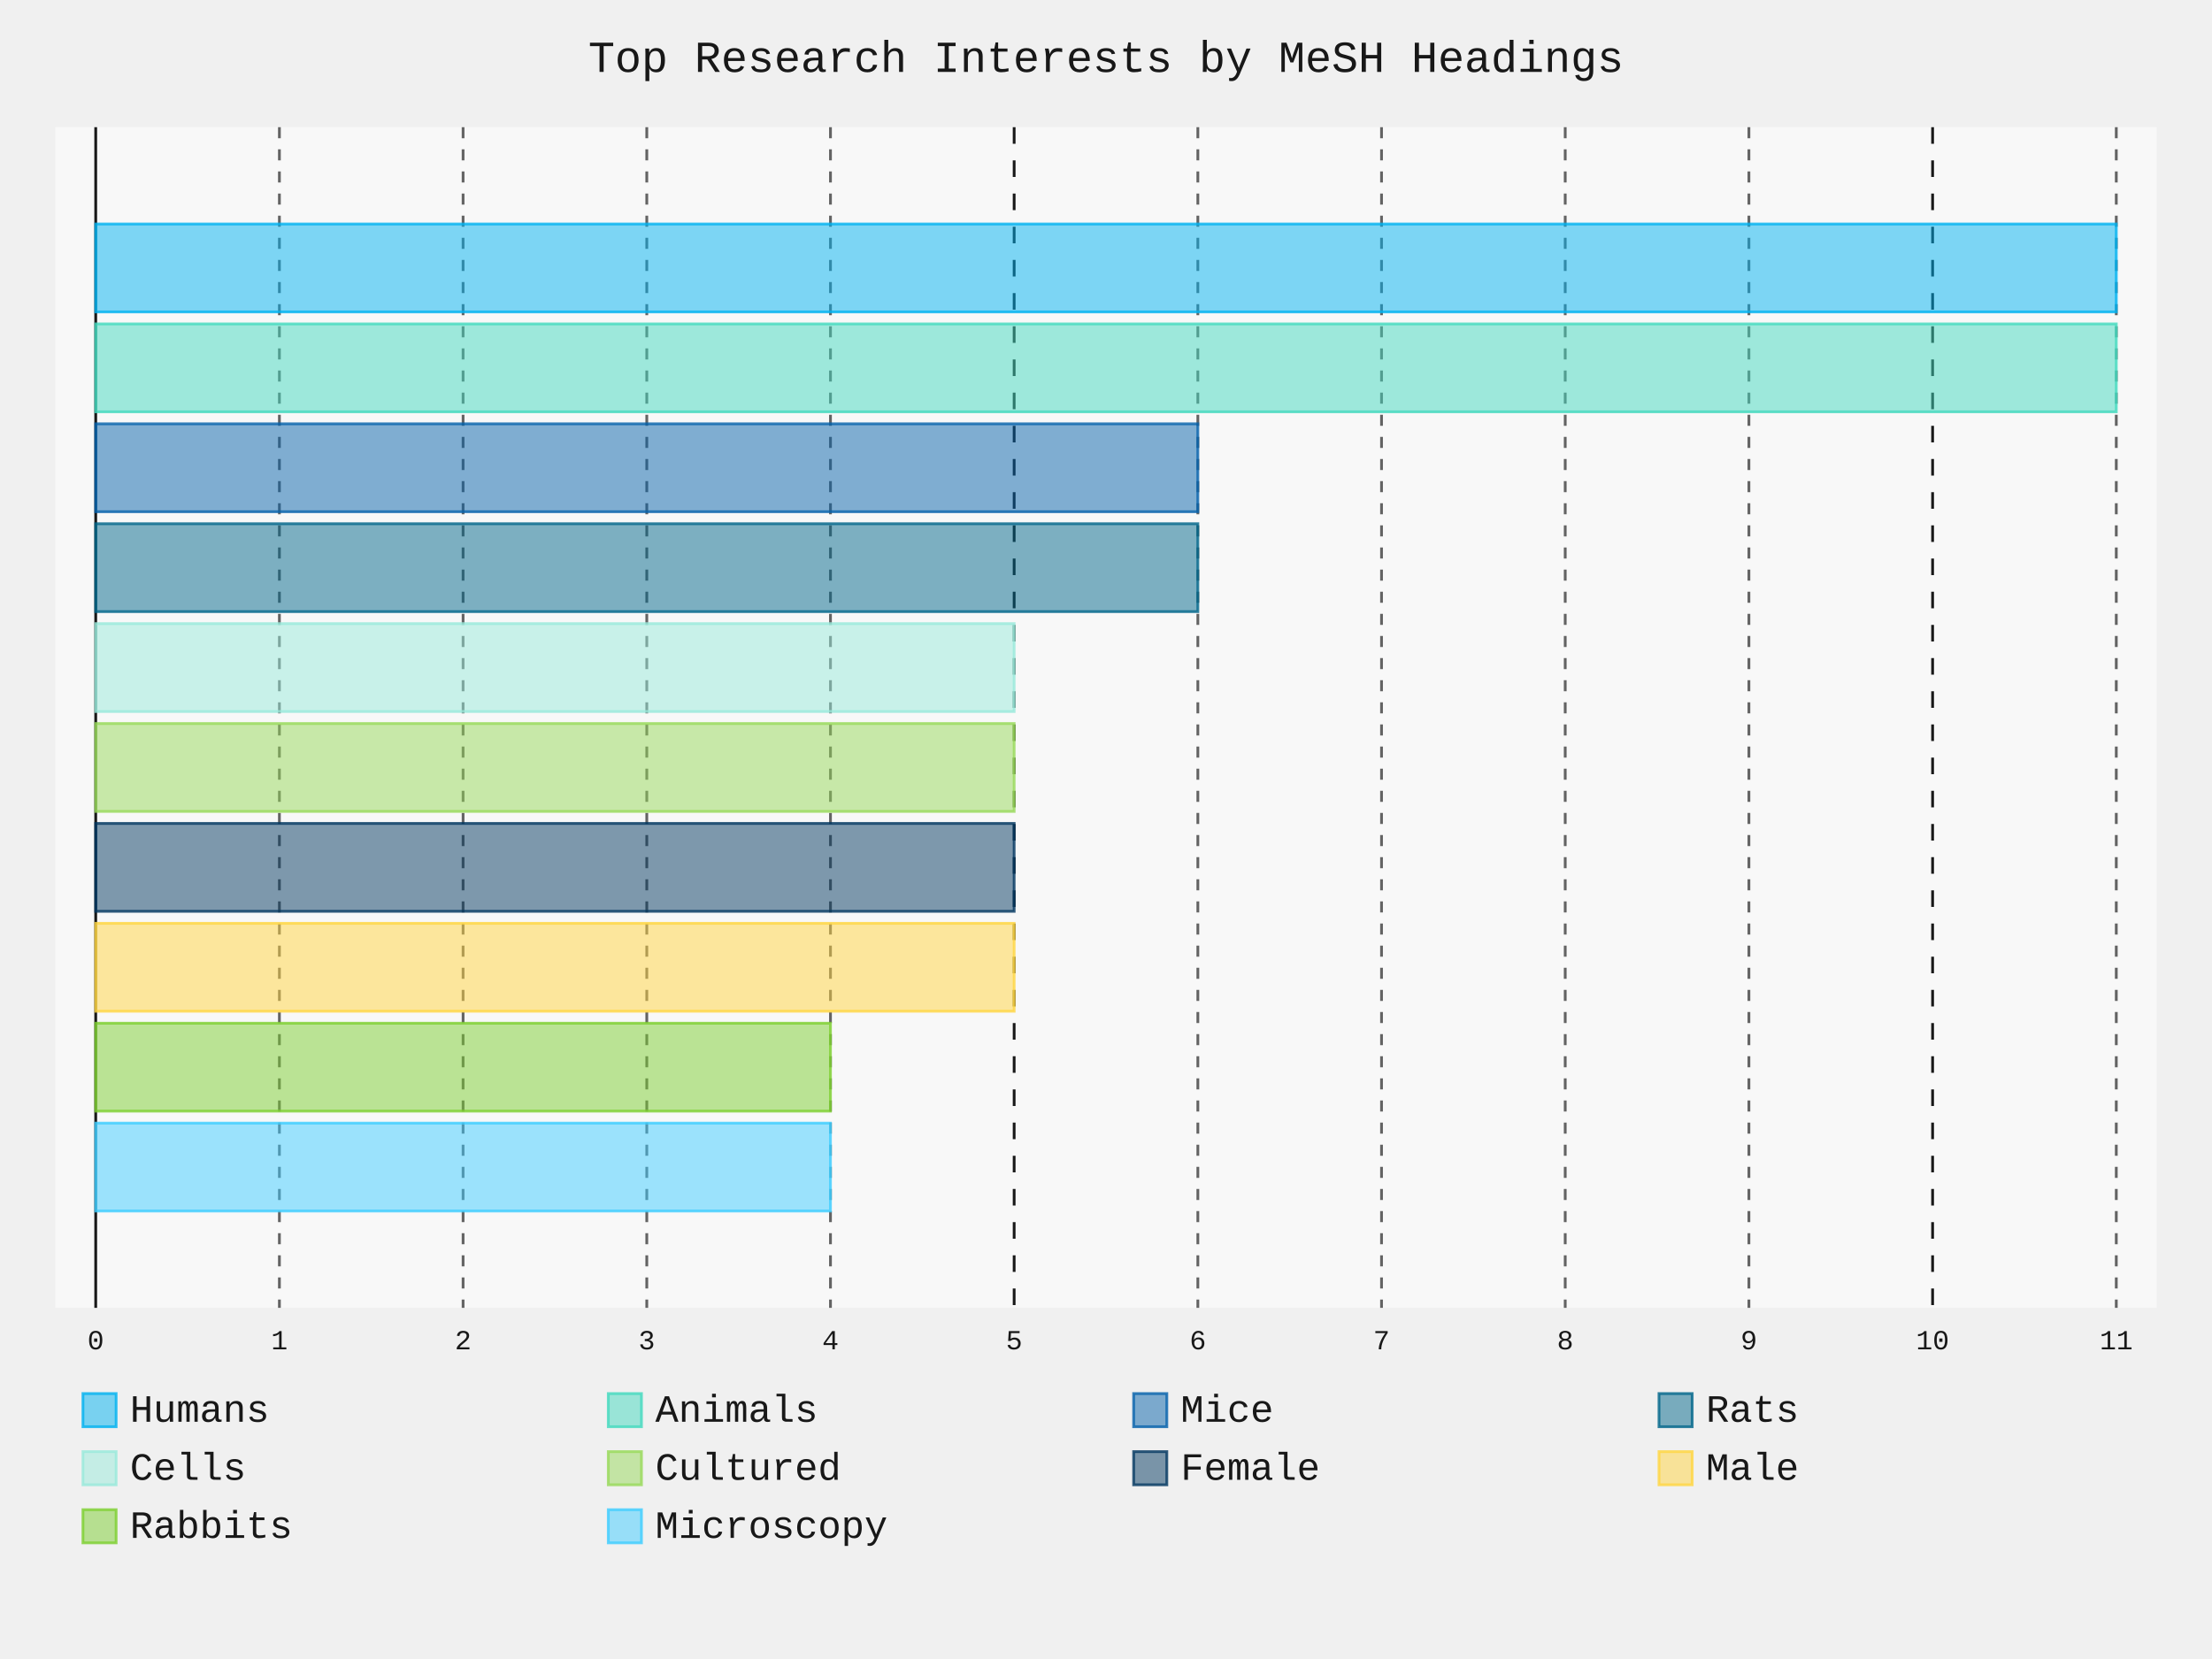
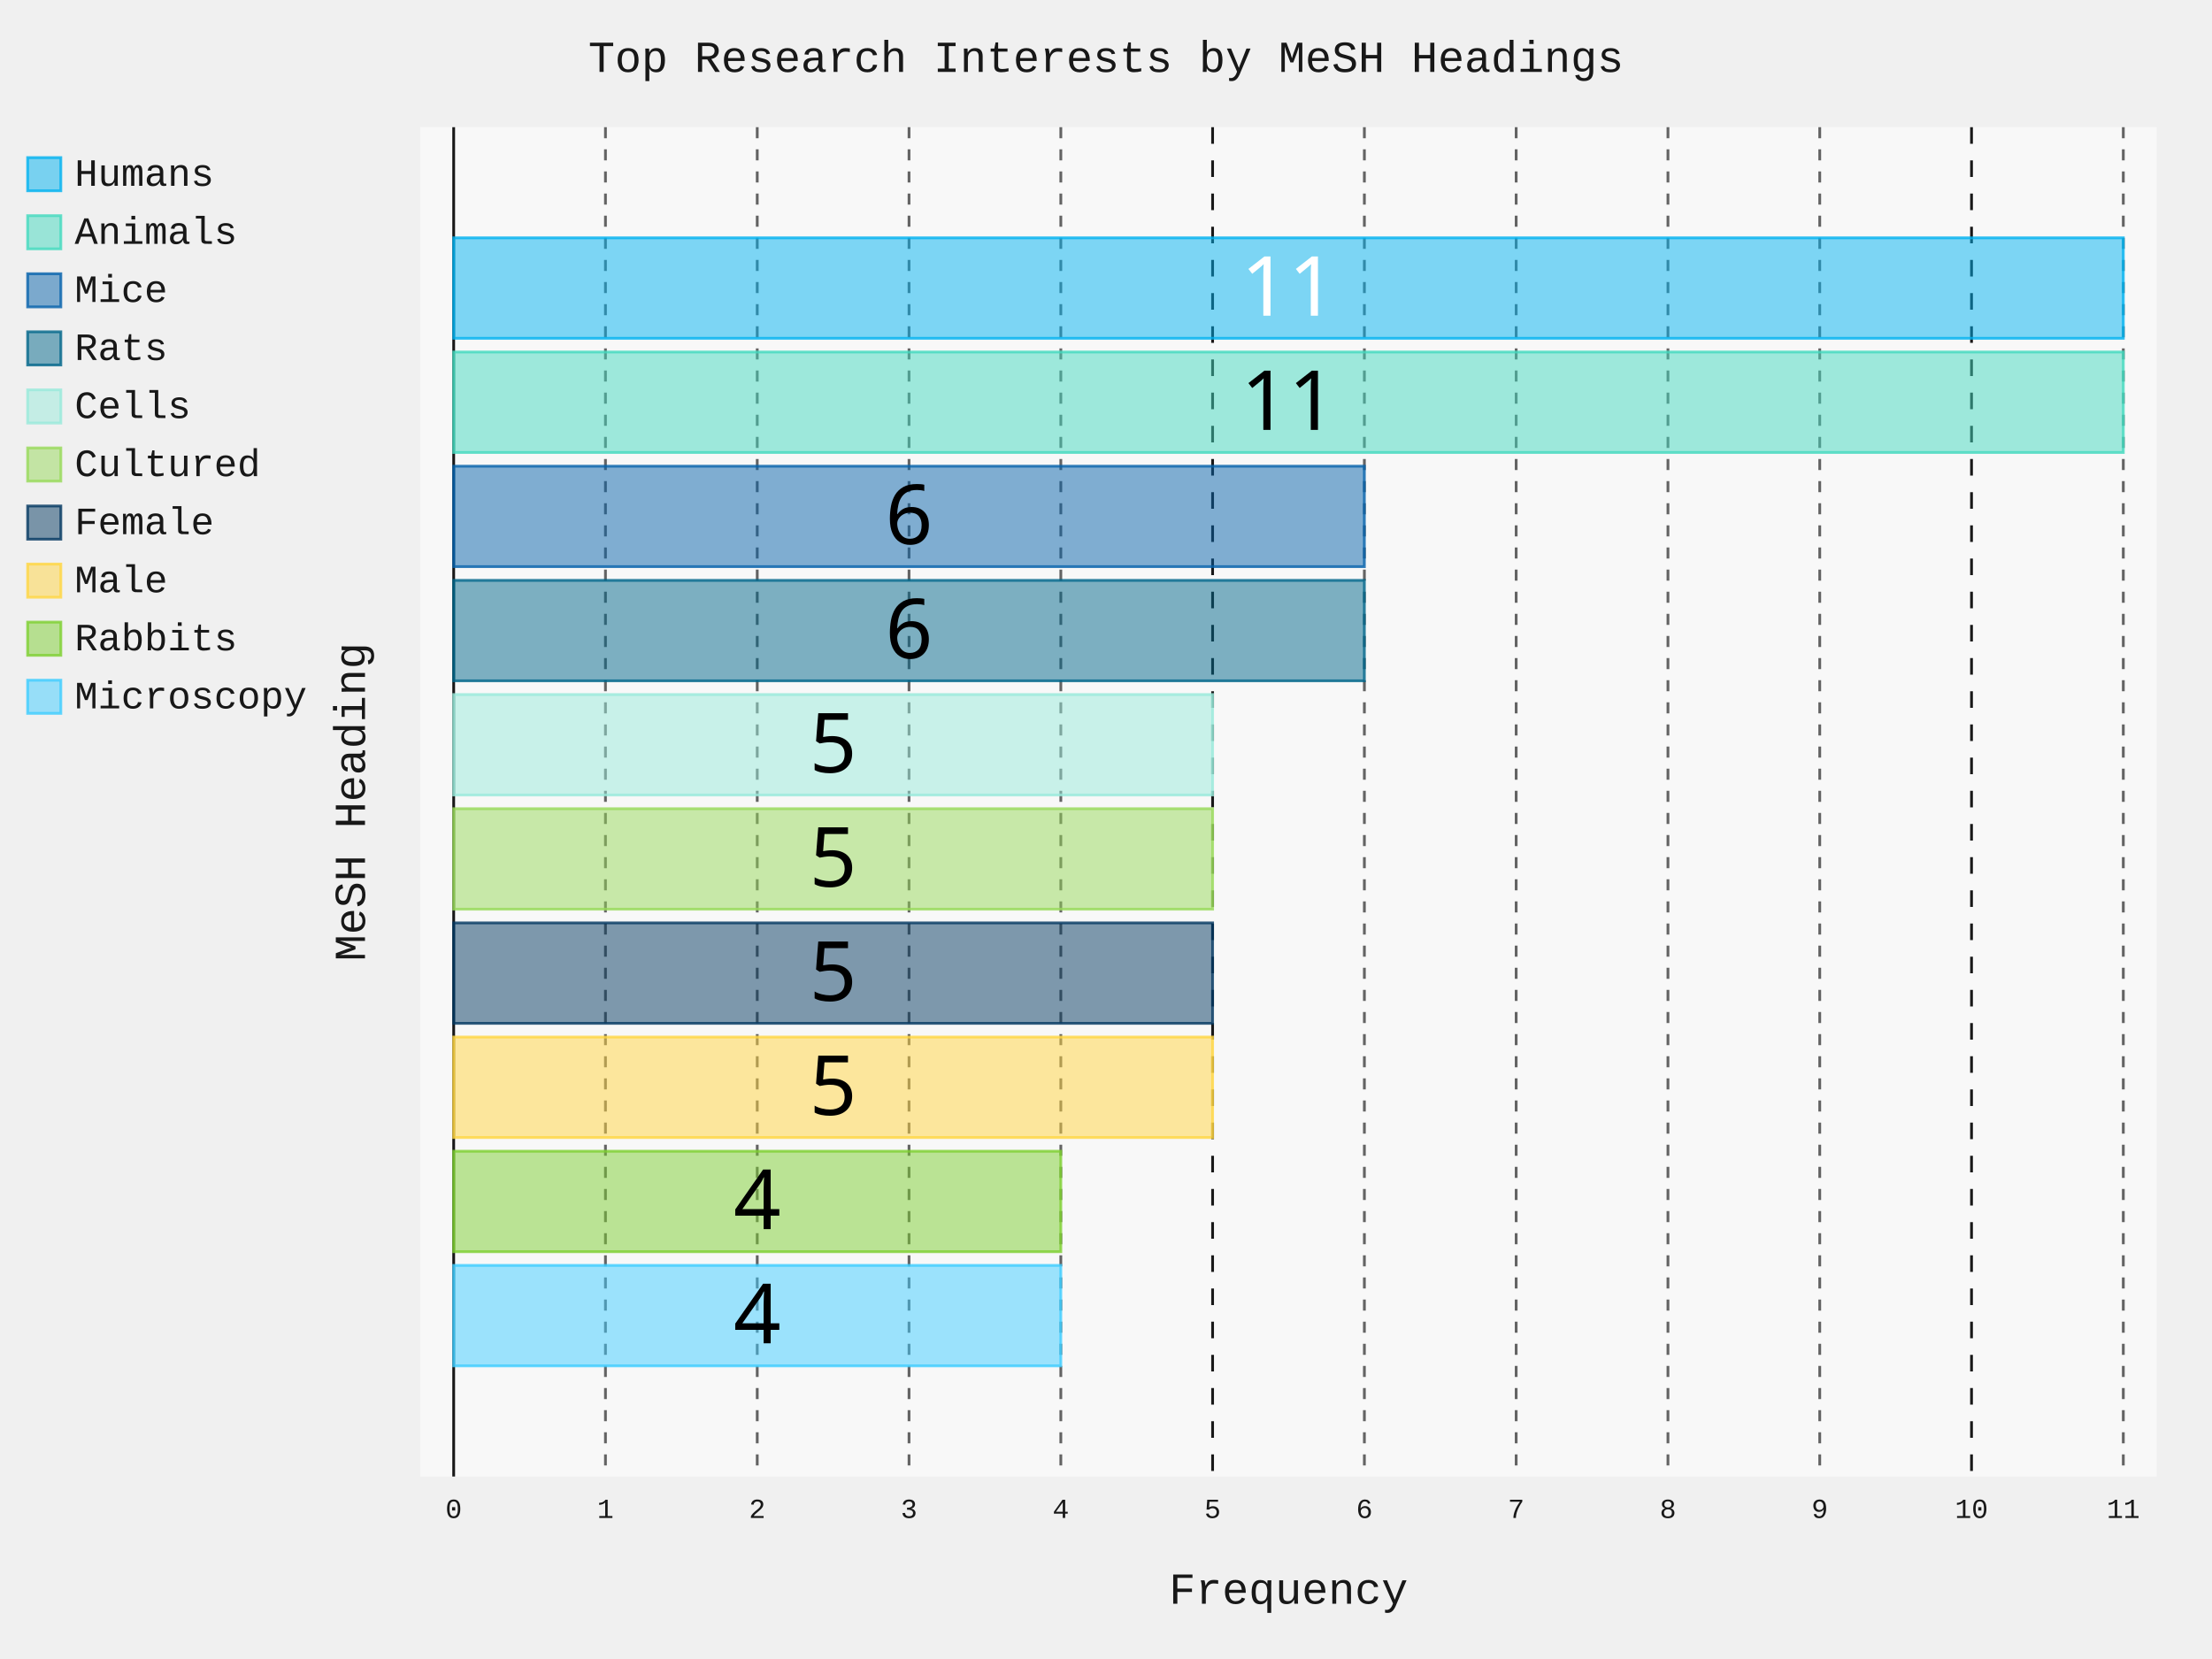
- <svg xmlns="http://www.w3.org/2000/svg" class="pygal-chart" id="chart-fcdcb160-8442-470b-9157-149b805b9c29" viewBox="0 0 800 600">
+ <svg xmlns="http://www.w3.org/2000/svg" class="pygal-chart" id="chart-25ebc850-6674-4ab9-bf86-798896fd52cd" viewBox="0 0 800 600">
  <defs>
-     <style type="text/css">#chart-fcdcb160-8442-470b-9157-149b805b9c29{-webkit-user-select:none;-webkit-font-smoothing:antialiased;font-family:Consolas,"Liberation Mono",Menlo,Courier,monospace}#chart-fcdcb160-8442-470b-9157-149b805b9c29 .title{font-family:Consolas,"Liberation Mono",Menlo,Courier,monospace;font-size:16px}#chart-fcdcb160-8442-470b-9157-149b805b9c29 .legends .legend text{font-family:Consolas,"Liberation Mono",Menlo,Courier,monospace;font-size:14px}#chart-fcdcb160-8442-470b-9157-149b805b9c29 .axis text{font-family:Consolas,"Liberation Mono",Menlo,Courier,monospace;font-size:10px}#chart-fcdcb160-8442-470b-9157-149b805b9c29 .axis text.major{font-family:Consolas,"Liberation Mono",Menlo,Courier,monospace;font-size:10px}#chart-fcdcb160-8442-470b-9157-149b805b9c29 .text-overlay text.value{font-family:Consolas,"Liberation Mono",Menlo,Courier,monospace;font-size:16px}#chart-fcdcb160-8442-470b-9157-149b805b9c29 .text-overlay text.label{font-family:Consolas,"Liberation Mono",Menlo,Courier,monospace;font-size:10px}#chart-fcdcb160-8442-470b-9157-149b805b9c29 .tooltip{font-family:Consolas,"Liberation Mono",Menlo,Courier,monospace;font-size:14px}#chart-fcdcb160-8442-470b-9157-149b805b9c29 text.no_data{font-family:Consolas,"Liberation Mono",Menlo,Courier,monospace;font-size:64px}
- #chart-fcdcb160-8442-470b-9157-149b805b9c29{background-color:#f0f0f0}#chart-fcdcb160-8442-470b-9157-149b805b9c29 path,#chart-fcdcb160-8442-470b-9157-149b805b9c29 line,#chart-fcdcb160-8442-470b-9157-149b805b9c29 rect,#chart-fcdcb160-8442-470b-9157-149b805b9c29 circle{-webkit-transition:250ms ease-in;-moz-transition:250ms ease-in;transition:250ms ease-in}#chart-fcdcb160-8442-470b-9157-149b805b9c29 .graph &gt; .background{fill:#f0f0f0}#chart-fcdcb160-8442-470b-9157-149b805b9c29 .plot &gt; .background{fill:#f8f8f8}#chart-fcdcb160-8442-470b-9157-149b805b9c29 .graph{fill:rgba(0,0,0,0.9)}#chart-fcdcb160-8442-470b-9157-149b805b9c29 text.no_data{fill:rgba(0,0,0,0.9)}#chart-fcdcb160-8442-470b-9157-149b805b9c29 .title{fill:rgba(0,0,0,0.9)}#chart-fcdcb160-8442-470b-9157-149b805b9c29 .legends .legend text{fill:rgba(0,0,0,0.9)}#chart-fcdcb160-8442-470b-9157-149b805b9c29 .legends .legend:hover text{fill:rgba(0,0,0,0.9)}#chart-fcdcb160-8442-470b-9157-149b805b9c29 .axis .line{stroke:rgba(0,0,0,0.9)}#chart-fcdcb160-8442-470b-9157-149b805b9c29 .axis .guide.line{stroke:rgba(0,0,0,0.6)}#chart-fcdcb160-8442-470b-9157-149b805b9c29 .axis .major.line{stroke:rgba(0,0,0,0.9)}#chart-fcdcb160-8442-470b-9157-149b805b9c29 .axis text.major{fill:rgba(0,0,0,0.9)}#chart-fcdcb160-8442-470b-9157-149b805b9c29 .axis.y .guides:hover .guide.line,#chart-fcdcb160-8442-470b-9157-149b805b9c29 .line-graph .axis.x .guides:hover .guide.line,#chart-fcdcb160-8442-470b-9157-149b805b9c29 .stackedline-graph .axis.x .guides:hover .guide.line,#chart-fcdcb160-8442-470b-9157-149b805b9c29 .xy-graph .axis.x .guides:hover .guide.line{stroke:rgba(0,0,0,0.9)}#chart-fcdcb160-8442-470b-9157-149b805b9c29 .axis .guides:hover text{fill:rgba(0,0,0,0.9)}#chart-fcdcb160-8442-470b-9157-149b805b9c29 .reactive{fill-opacity:.5;stroke-opacity:.8}#chart-fcdcb160-8442-470b-9157-149b805b9c29 .ci{stroke:rgba(0,0,0,0.9)}#chart-fcdcb160-8442-470b-9157-149b805b9c29 .reactive.active,#chart-fcdcb160-8442-470b-9157-149b805b9c29 .active .reactive{fill-opacity:.9;stroke-opacity:.9;stroke-width:4}#chart-fcdcb160-8442-470b-9157-149b805b9c29 .ci .reactive.active{stroke-width:1.5}#chart-fcdcb160-8442-470b-9157-149b805b9c29 .series text{fill:rgba(0,0,0,0.9)}#chart-fcdcb160-8442-470b-9157-149b805b9c29 .tooltip rect{fill:#f8f8f8;stroke:rgba(0,0,0,0.9);-webkit-transition:opacity 250ms ease-in;-moz-transition:opacity 250ms ease-in;transition:opacity 250ms ease-in}#chart-fcdcb160-8442-470b-9157-149b805b9c29 .tooltip .label{fill:rgba(0,0,0,0.9)}#chart-fcdcb160-8442-470b-9157-149b805b9c29 .tooltip .label{fill:rgba(0,0,0,0.9)}#chart-fcdcb160-8442-470b-9157-149b805b9c29 .tooltip .legend{font-size:.8em;fill:rgba(0,0,0,0.6)}#chart-fcdcb160-8442-470b-9157-149b805b9c29 .tooltip .x_label{font-size:.6em;fill:rgba(0,0,0,0.9)}#chart-fcdcb160-8442-470b-9157-149b805b9c29 .tooltip .xlink{font-size:.5em;text-decoration:underline}#chart-fcdcb160-8442-470b-9157-149b805b9c29 .tooltip .value{font-size:1.5em}#chart-fcdcb160-8442-470b-9157-149b805b9c29 .bound{font-size:.5em}#chart-fcdcb160-8442-470b-9157-149b805b9c29 .max-value{font-size:.75em;fill:rgba(0,0,0,0.6)}#chart-fcdcb160-8442-470b-9157-149b805b9c29 .map-element{fill:#f8f8f8;stroke:rgba(0,0,0,0.6) !important}#chart-fcdcb160-8442-470b-9157-149b805b9c29 .map-element .reactive{fill-opacity:inherit;stroke-opacity:inherit}#chart-fcdcb160-8442-470b-9157-149b805b9c29 .color-0,#chart-fcdcb160-8442-470b-9157-149b805b9c29 .color-0 a:visited{stroke:#00b2f0;fill:#00b2f0}#chart-fcdcb160-8442-470b-9157-149b805b9c29 .color-1,#chart-fcdcb160-8442-470b-9157-149b805b9c29 .color-1 a:visited{stroke:#43d9be;fill:#43d9be}#chart-fcdcb160-8442-470b-9157-149b805b9c29 .color-2,#chart-fcdcb160-8442-470b-9157-149b805b9c29 .color-2 a:visited{stroke:#0662ab;fill:#0662ab}#chart-fcdcb160-8442-470b-9157-149b805b9c29 .color-3,#chart-fcdcb160-8442-470b-9157-149b805b9c29 .color-3 a:visited{stroke:#00668a;fill:#00668a}#chart-fcdcb160-8442-470b-9157-149b805b9c29 .color-4,#chart-fcdcb160-8442-470b-9157-149b805b9c29 .color-4 a:visited{stroke:#98eadb;fill:#98eadb}#chart-fcdcb160-8442-470b-9157-149b805b9c29 .color-5,#chart-fcdcb160-8442-470b-9157-149b805b9c29 .color-5 a:visited{stroke:#97d959;fill:#97d959}#chart-fcdcb160-8442-470b-9157-149b805b9c29 .color-6,#chart-fcdcb160-8442-470b-9157-149b805b9c29 .color-6 a:visited{stroke:#033861;fill:#033861}#chart-fcdcb160-8442-470b-9157-149b805b9c29 .color-7,#chart-fcdcb160-8442-470b-9157-149b805b9c29 .color-7 a:visited{stroke:#ffd541;fill:#ffd541}#chart-fcdcb160-8442-470b-9157-149b805b9c29 .color-8,#chart-fcdcb160-8442-470b-9157-149b805b9c29 .color-8 a:visited{stroke:#7dcf30;fill:#7dcf30}#chart-fcdcb160-8442-470b-9157-149b805b9c29 .color-9,#chart-fcdcb160-8442-470b-9157-149b805b9c29 .color-9 a:visited{stroke:#3ecdff;fill:#3ecdff}#chart-fcdcb160-8442-470b-9157-149b805b9c29 .text-overlay .color-0 text{fill:black}#chart-fcdcb160-8442-470b-9157-149b805b9c29 .text-overlay .color-1 text{fill:black}#chart-fcdcb160-8442-470b-9157-149b805b9c29 .text-overlay .color-2 text{fill:black}#chart-fcdcb160-8442-470b-9157-149b805b9c29 .text-overlay .color-3 text{fill:black}#chart-fcdcb160-8442-470b-9157-149b805b9c29 .text-overlay .color-4 text{fill:black}#chart-fcdcb160-8442-470b-9157-149b805b9c29 .text-overlay .color-5 text{fill:black}#chart-fcdcb160-8442-470b-9157-149b805b9c29 .text-overlay .color-6 text{fill:black}#chart-fcdcb160-8442-470b-9157-149b805b9c29 .text-overlay .color-7 text{fill:black}#chart-fcdcb160-8442-470b-9157-149b805b9c29 .text-overlay .color-8 text{fill:black}#chart-fcdcb160-8442-470b-9157-149b805b9c29 .text-overlay .color-9 text{fill:black}
- #chart-fcdcb160-8442-470b-9157-149b805b9c29 text.no_data{text-anchor:middle}#chart-fcdcb160-8442-470b-9157-149b805b9c29 .guide.line{fill:none}#chart-fcdcb160-8442-470b-9157-149b805b9c29 .centered{text-anchor:middle}#chart-fcdcb160-8442-470b-9157-149b805b9c29 .title{text-anchor:middle}#chart-fcdcb160-8442-470b-9157-149b805b9c29 .legends .legend text{fill-opacity:1}#chart-fcdcb160-8442-470b-9157-149b805b9c29 .axis.x text{text-anchor:middle}#chart-fcdcb160-8442-470b-9157-149b805b9c29 .axis.x:not(.web) text[transform]{text-anchor:start}#chart-fcdcb160-8442-470b-9157-149b805b9c29 .axis.x:not(.web) text[transform].backwards{text-anchor:end}#chart-fcdcb160-8442-470b-9157-149b805b9c29 .axis.y text{text-anchor:end}#chart-fcdcb160-8442-470b-9157-149b805b9c29 .axis.y text[transform].backwards{text-anchor:start}#chart-fcdcb160-8442-470b-9157-149b805b9c29 .axis.y2 text{text-anchor:start}#chart-fcdcb160-8442-470b-9157-149b805b9c29 .axis.y2 text[transform].backwards{text-anchor:end}#chart-fcdcb160-8442-470b-9157-149b805b9c29 .axis .guide.line{stroke-dasharray:4,4}#chart-fcdcb160-8442-470b-9157-149b805b9c29 .axis .major.guide.line{stroke-dasharray:6,6}#chart-fcdcb160-8442-470b-9157-149b805b9c29 .horizontal .axis.y .guide.line,#chart-fcdcb160-8442-470b-9157-149b805b9c29 .horizontal .axis.y2 .guide.line,#chart-fcdcb160-8442-470b-9157-149b805b9c29 .vertical .axis.x .guide.line{opacity:0}#chart-fcdcb160-8442-470b-9157-149b805b9c29 .horizontal .axis.always_show .guide.line,#chart-fcdcb160-8442-470b-9157-149b805b9c29 .vertical .axis.always_show .guide.line{opacity:1 !important}#chart-fcdcb160-8442-470b-9157-149b805b9c29 .axis.y .guides:hover .guide.line,#chart-fcdcb160-8442-470b-9157-149b805b9c29 .axis.y2 .guides:hover .guide.line,#chart-fcdcb160-8442-470b-9157-149b805b9c29 .axis.x .guides:hover .guide.line{opacity:1}#chart-fcdcb160-8442-470b-9157-149b805b9c29 .axis .guides:hover text{opacity:1}#chart-fcdcb160-8442-470b-9157-149b805b9c29 .nofill{fill:none}#chart-fcdcb160-8442-470b-9157-149b805b9c29 .subtle-fill{fill-opacity:.2}#chart-fcdcb160-8442-470b-9157-149b805b9c29 .dot{stroke-width:1px;fill-opacity:1}#chart-fcdcb160-8442-470b-9157-149b805b9c29 .dot.active{stroke-width:5px}#chart-fcdcb160-8442-470b-9157-149b805b9c29 .dot.negative{fill:transparent}#chart-fcdcb160-8442-470b-9157-149b805b9c29 text,#chart-fcdcb160-8442-470b-9157-149b805b9c29 tspan{stroke:none !important}#chart-fcdcb160-8442-470b-9157-149b805b9c29 .series text.active{opacity:1}#chart-fcdcb160-8442-470b-9157-149b805b9c29 .tooltip rect{fill-opacity:.95;stroke-width:.5}#chart-fcdcb160-8442-470b-9157-149b805b9c29 .tooltip text{fill-opacity:1}#chart-fcdcb160-8442-470b-9157-149b805b9c29 .showable{visibility:hidden}#chart-fcdcb160-8442-470b-9157-149b805b9c29 .showable.shown{visibility:visible}#chart-fcdcb160-8442-470b-9157-149b805b9c29 .gauge-background{fill:rgba(229,229,229,1);stroke:none}#chart-fcdcb160-8442-470b-9157-149b805b9c29 .bg-lines{stroke:#f0f0f0;stroke-width:2px}</style>
+     <style type="text/css">#chart-25ebc850-6674-4ab9-bf86-798896fd52cd{-webkit-user-select:none;-webkit-font-smoothing:antialiased;font-family:Consolas,"Liberation Mono",Menlo,Courier,monospace}#chart-25ebc850-6674-4ab9-bf86-798896fd52cd .title{font-family:Consolas,"Liberation Mono",Menlo,Courier,monospace;font-size:16px}#chart-25ebc850-6674-4ab9-bf86-798896fd52cd .legends .legend text{font-family:Consolas,"Liberation Mono",Menlo,Courier,monospace;font-size:14px}#chart-25ebc850-6674-4ab9-bf86-798896fd52cd .axis text{font-family:Consolas,"Liberation Mono",Menlo,Courier,monospace;font-size:10px}#chart-25ebc850-6674-4ab9-bf86-798896fd52cd .axis text.major{font-family:Consolas,"Liberation Mono",Menlo,Courier,monospace;font-size:10px}#chart-25ebc850-6674-4ab9-bf86-798896fd52cd .text-overlay text.value{font-family:Raleway;font-size:30px}#chart-25ebc850-6674-4ab9-bf86-798896fd52cd .text-overlay text.label{font-family:Consolas,"Liberation Mono",Menlo,Courier,monospace;font-size:10px}#chart-25ebc850-6674-4ab9-bf86-798896fd52cd .tooltip{font-family:Consolas,"Liberation Mono",Menlo,Courier,monospace;font-size:14px}#chart-25ebc850-6674-4ab9-bf86-798896fd52cd text.no_data{font-family:Consolas,"Liberation Mono",Menlo,Courier,monospace;font-size:64px}
+ #chart-25ebc850-6674-4ab9-bf86-798896fd52cd{background-color:#f0f0f0}#chart-25ebc850-6674-4ab9-bf86-798896fd52cd path,#chart-25ebc850-6674-4ab9-bf86-798896fd52cd line,#chart-25ebc850-6674-4ab9-bf86-798896fd52cd rect,#chart-25ebc850-6674-4ab9-bf86-798896fd52cd circle{-webkit-transition:250ms ease-in;-moz-transition:250ms ease-in;transition:250ms ease-in}#chart-25ebc850-6674-4ab9-bf86-798896fd52cd .graph &gt; .background{fill:#f0f0f0}#chart-25ebc850-6674-4ab9-bf86-798896fd52cd .plot &gt; .background{fill:#f8f8f8}#chart-25ebc850-6674-4ab9-bf86-798896fd52cd .graph{fill:rgba(0,0,0,0.9)}#chart-25ebc850-6674-4ab9-bf86-798896fd52cd text.no_data{fill:rgba(0,0,0,0.9)}#chart-25ebc850-6674-4ab9-bf86-798896fd52cd .title{fill:rgba(0,0,0,0.9)}#chart-25ebc850-6674-4ab9-bf86-798896fd52cd .legends .legend text{fill:rgba(0,0,0,0.9)}#chart-25ebc850-6674-4ab9-bf86-798896fd52cd .legends .legend:hover text{fill:rgba(0,0,0,0.9)}#chart-25ebc850-6674-4ab9-bf86-798896fd52cd .axis .line{stroke:rgba(0,0,0,0.9)}#chart-25ebc850-6674-4ab9-bf86-798896fd52cd .axis .guide.line{stroke:rgba(0,0,0,0.6)}#chart-25ebc850-6674-4ab9-bf86-798896fd52cd .axis .major.line{stroke:rgba(0,0,0,0.9)}#chart-25ebc850-6674-4ab9-bf86-798896fd52cd .axis text.major{fill:rgba(0,0,0,0.9)}#chart-25ebc850-6674-4ab9-bf86-798896fd52cd .axis.y .guides:hover .guide.line,#chart-25ebc850-6674-4ab9-bf86-798896fd52cd .line-graph .axis.x .guides:hover .guide.line,#chart-25ebc850-6674-4ab9-bf86-798896fd52cd .stackedline-graph .axis.x .guides:hover .guide.line,#chart-25ebc850-6674-4ab9-bf86-798896fd52cd .xy-graph .axis.x .guides:hover .guide.line{stroke:rgba(0,0,0,0.9)}#chart-25ebc850-6674-4ab9-bf86-798896fd52cd .axis .guides:hover text{fill:rgba(0,0,0,0.9)}#chart-25ebc850-6674-4ab9-bf86-798896fd52cd .reactive{fill-opacity:.5;stroke-opacity:.8}#chart-25ebc850-6674-4ab9-bf86-798896fd52cd .ci{stroke:rgba(0,0,0,0.9)}#chart-25ebc850-6674-4ab9-bf86-798896fd52cd .reactive.active,#chart-25ebc850-6674-4ab9-bf86-798896fd52cd .active .reactive{fill-opacity:.9;stroke-opacity:.9;stroke-width:4}#chart-25ebc850-6674-4ab9-bf86-798896fd52cd .ci .reactive.active{stroke-width:1.5}#chart-25ebc850-6674-4ab9-bf86-798896fd52cd .series text{fill:rgba(0,0,0,0.9)}#chart-25ebc850-6674-4ab9-bf86-798896fd52cd .tooltip rect{fill:#f8f8f8;stroke:rgba(0,0,0,0.9);-webkit-transition:opacity 250ms ease-in;-moz-transition:opacity 250ms ease-in;transition:opacity 250ms ease-in}#chart-25ebc850-6674-4ab9-bf86-798896fd52cd .tooltip .label{fill:rgba(0,0,0,0.9)}#chart-25ebc850-6674-4ab9-bf86-798896fd52cd .tooltip .label{fill:rgba(0,0,0,0.9)}#chart-25ebc850-6674-4ab9-bf86-798896fd52cd .tooltip .legend{font-size:.8em;fill:rgba(0,0,0,0.6)}#chart-25ebc850-6674-4ab9-bf86-798896fd52cd .tooltip .x_label{font-size:.6em;fill:rgba(0,0,0,0.9)}#chart-25ebc850-6674-4ab9-bf86-798896fd52cd .tooltip .xlink{font-size:.5em;text-decoration:underline}#chart-25ebc850-6674-4ab9-bf86-798896fd52cd .tooltip .value{font-size:1.5em}#chart-25ebc850-6674-4ab9-bf86-798896fd52cd .bound{font-size:.5em}#chart-25ebc850-6674-4ab9-bf86-798896fd52cd .max-value{font-size:.75em;fill:rgba(0,0,0,0.6)}#chart-25ebc850-6674-4ab9-bf86-798896fd52cd .map-element{fill:#f8f8f8;stroke:rgba(0,0,0,0.6) !important}#chart-25ebc850-6674-4ab9-bf86-798896fd52cd .map-element .reactive{fill-opacity:inherit;stroke-opacity:inherit}#chart-25ebc850-6674-4ab9-bf86-798896fd52cd .color-0,#chart-25ebc850-6674-4ab9-bf86-798896fd52cd .color-0 a:visited{stroke:#00b2f0;fill:#00b2f0}#chart-25ebc850-6674-4ab9-bf86-798896fd52cd .color-1,#chart-25ebc850-6674-4ab9-bf86-798896fd52cd .color-1 a:visited{stroke:#43d9be;fill:#43d9be}#chart-25ebc850-6674-4ab9-bf86-798896fd52cd .color-2,#chart-25ebc850-6674-4ab9-bf86-798896fd52cd .color-2 a:visited{stroke:#0662ab;fill:#0662ab}#chart-25ebc850-6674-4ab9-bf86-798896fd52cd .color-3,#chart-25ebc850-6674-4ab9-bf86-798896fd52cd .color-3 a:visited{stroke:#00668a;fill:#00668a}#chart-25ebc850-6674-4ab9-bf86-798896fd52cd .color-4,#chart-25ebc850-6674-4ab9-bf86-798896fd52cd .color-4 a:visited{stroke:#98eadb;fill:#98eadb}#chart-25ebc850-6674-4ab9-bf86-798896fd52cd .color-5,#chart-25ebc850-6674-4ab9-bf86-798896fd52cd .color-5 a:visited{stroke:#97d959;fill:#97d959}#chart-25ebc850-6674-4ab9-bf86-798896fd52cd .color-6,#chart-25ebc850-6674-4ab9-bf86-798896fd52cd .color-6 a:visited{stroke:#033861;fill:#033861}#chart-25ebc850-6674-4ab9-bf86-798896fd52cd .color-7,#chart-25ebc850-6674-4ab9-bf86-798896fd52cd .color-7 a:visited{stroke:#ffd541;fill:#ffd541}#chart-25ebc850-6674-4ab9-bf86-798896fd52cd .color-8,#chart-25ebc850-6674-4ab9-bf86-798896fd52cd .color-8 a:visited{stroke:#7dcf30;fill:#7dcf30}#chart-25ebc850-6674-4ab9-bf86-798896fd52cd .color-9,#chart-25ebc850-6674-4ab9-bf86-798896fd52cd .color-9 a:visited{stroke:#3ecdff;fill:#3ecdff}#chart-25ebc850-6674-4ab9-bf86-798896fd52cd .text-overlay .color-0 text{fill:white}#chart-25ebc850-6674-4ab9-bf86-798896fd52cd .text-overlay .color-1 text{fill:black}#chart-25ebc850-6674-4ab9-bf86-798896fd52cd .text-overlay .color-2 text{fill:black}#chart-25ebc850-6674-4ab9-bf86-798896fd52cd .text-overlay .color-3 text{fill:black}#chart-25ebc850-6674-4ab9-bf86-798896fd52cd .text-overlay .color-4 text{fill:black}#chart-25ebc850-6674-4ab9-bf86-798896fd52cd .text-overlay .color-5 text{fill:black}#chart-25ebc850-6674-4ab9-bf86-798896fd52cd .text-overlay .color-6 text{fill:black}#chart-25ebc850-6674-4ab9-bf86-798896fd52cd .text-overlay .color-7 text{fill:black}#chart-25ebc850-6674-4ab9-bf86-798896fd52cd .text-overlay .color-8 text{fill:black}#chart-25ebc850-6674-4ab9-bf86-798896fd52cd .text-overlay .color-9 text{fill:black}
+ #chart-25ebc850-6674-4ab9-bf86-798896fd52cd text.no_data{text-anchor:middle}#chart-25ebc850-6674-4ab9-bf86-798896fd52cd .guide.line{fill:none}#chart-25ebc850-6674-4ab9-bf86-798896fd52cd .centered{text-anchor:middle}#chart-25ebc850-6674-4ab9-bf86-798896fd52cd .title{text-anchor:middle}#chart-25ebc850-6674-4ab9-bf86-798896fd52cd .legends .legend text{fill-opacity:1}#chart-25ebc850-6674-4ab9-bf86-798896fd52cd .axis.x text{text-anchor:middle}#chart-25ebc850-6674-4ab9-bf86-798896fd52cd .axis.x:not(.web) text[transform]{text-anchor:start}#chart-25ebc850-6674-4ab9-bf86-798896fd52cd .axis.x:not(.web) text[transform].backwards{text-anchor:end}#chart-25ebc850-6674-4ab9-bf86-798896fd52cd .axis.y text{text-anchor:end}#chart-25ebc850-6674-4ab9-bf86-798896fd52cd .axis.y text[transform].backwards{text-anchor:start}#chart-25ebc850-6674-4ab9-bf86-798896fd52cd .axis.y2 text{text-anchor:start}#chart-25ebc850-6674-4ab9-bf86-798896fd52cd .axis.y2 text[transform].backwards{text-anchor:end}#chart-25ebc850-6674-4ab9-bf86-798896fd52cd .axis .guide.line{stroke-dasharray:4,4}#chart-25ebc850-6674-4ab9-bf86-798896fd52cd .axis .major.guide.line{stroke-dasharray:6,6}#chart-25ebc850-6674-4ab9-bf86-798896fd52cd .horizontal .axis.y .guide.line,#chart-25ebc850-6674-4ab9-bf86-798896fd52cd .horizontal .axis.y2 .guide.line,#chart-25ebc850-6674-4ab9-bf86-798896fd52cd .vertical .axis.x .guide.line{opacity:0}#chart-25ebc850-6674-4ab9-bf86-798896fd52cd .horizontal .axis.always_show .guide.line,#chart-25ebc850-6674-4ab9-bf86-798896fd52cd .vertical .axis.always_show .guide.line{opacity:1 !important}#chart-25ebc850-6674-4ab9-bf86-798896fd52cd .axis.y .guides:hover .guide.line,#chart-25ebc850-6674-4ab9-bf86-798896fd52cd .axis.y2 .guides:hover .guide.line,#chart-25ebc850-6674-4ab9-bf86-798896fd52cd .axis.x .guides:hover .guide.line{opacity:1}#chart-25ebc850-6674-4ab9-bf86-798896fd52cd .axis .guides:hover text{opacity:1}#chart-25ebc850-6674-4ab9-bf86-798896fd52cd .nofill{fill:none}#chart-25ebc850-6674-4ab9-bf86-798896fd52cd .subtle-fill{fill-opacity:.2}#chart-25ebc850-6674-4ab9-bf86-798896fd52cd .dot{stroke-width:1px;fill-opacity:1}#chart-25ebc850-6674-4ab9-bf86-798896fd52cd .dot.active{stroke-width:5px}#chart-25ebc850-6674-4ab9-bf86-798896fd52cd .dot.negative{fill:transparent}#chart-25ebc850-6674-4ab9-bf86-798896fd52cd text,#chart-25ebc850-6674-4ab9-bf86-798896fd52cd tspan{stroke:none !important}#chart-25ebc850-6674-4ab9-bf86-798896fd52cd .series text.active{opacity:1}#chart-25ebc850-6674-4ab9-bf86-798896fd52cd .tooltip rect{fill-opacity:.95;stroke-width:.5}#chart-25ebc850-6674-4ab9-bf86-798896fd52cd .tooltip text{fill-opacity:1}#chart-25ebc850-6674-4ab9-bf86-798896fd52cd .showable{visibility:hidden}#chart-25ebc850-6674-4ab9-bf86-798896fd52cd .showable.shown{visibility:visible}#chart-25ebc850-6674-4ab9-bf86-798896fd52cd .gauge-background{fill:rgba(229,229,229,1);stroke:none}#chart-25ebc850-6674-4ab9-bf86-798896fd52cd .bg-lines{stroke:#f0f0f0;stroke-width:2px}</style>
  </defs>
  <g class="graph horizontalbar-graph horizontal">
    <rect class="background" height="600" width="800" x="0" y="0" />
-     <g class="plot" transform="translate(20, 46)">
-       <rect class="background" height="427.0" width="760" x="0" y="0" />
+     <g class="plot" transform="translate(152, 46)">
+       <rect class="background" height="488" width="628.0" x="0" y="0" />
      <g class="axis x always_show">
        <g class="guides">
-           <path class="axis major line" d="M14.615 0 v427" />
-           <text class="major" x="14.615" y="442.0">0</text>
-         </g>
-         <g class="guides">
-           <path class="guide line" d="M81.049 0 v427" />
-           <text class="" x="81.049" y="442.0">1</text>
-         </g>
-         <g class="guides">
-           <path class="guide line" d="M147.483 0 v427" />
-           <text class="" x="147.483" y="442.0">2</text>
-         </g>
-         <g class="guides">
-           <path class="guide line" d="M213.916 0 v427" />
-           <text class="" x="213.916" y="442.0">3</text>
-         </g>
-         <g class="guides">
-           <path class="guide line" d="M280.35 0 v427" />
-           <text class="" x="280.35" y="442.0">4</text>
-         </g>
-         <g class="guides">
-           <path class="major guide line" d="M346.783 0 v427" />
-           <text class="major" x="346.783" y="442.0">5</text>
-         </g>
-         <g class="guides">
-           <path class="guide line" d="M413.217 0 v427" />
-           <text class="" x="413.217" y="442.0">6</text>
-         </g>
-         <g class="guides">
-           <path class="guide line" d="M479.65 0 v427" />
-           <text class="" x="479.65" y="442.0">7</text>
-         </g>
-         <g class="guides">
-           <path class="guide line" d="M546.084 0 v427" />
-           <text class="" x="546.084" y="442.0">8</text>
-         </g>
-         <g class="guides">
-           <path class="guide line" d="M612.517 0 v427" />
-           <text class="" x="612.517" y="442.0">9</text>
-         </g>
-         <g class="guides">
-           <path class="major guide line" d="M678.951 0 v427" />
-           <text class="major" x="678.951" y="442.0">10</text>
-         </g>
-         <g class="guides">
-           <path class="guide line" d="M745.385 0 v427" />
-           <text class="" x="745.385" y="442.0">11</text>
+           <path class="axis major line" d="M12.077 0 v488" />
+           <text class="major" x="12.077" y="503.0">0</text>
+         </g>
+         <g class="guides">
+           <path class="guide line" d="M66.972 0 v488" />
+           <text class="" x="66.972" y="503.0">1</text>
+         </g>
+         <g class="guides">
+           <path class="guide line" d="M121.867 0 v488" />
+           <text class="" x="121.867" y="503.0">2</text>
+         </g>
+         <g class="guides">
+           <path class="guide line" d="M176.762 0 v488" />
+           <text class="" x="176.762" y="503.0">3</text>
+         </g>
+         <g class="guides">
+           <path class="guide line" d="M231.657 0 v488" />
+           <text class="" x="231.657" y="503.0">4</text>
+         </g>
+         <g class="guides">
+           <path class="major guide line" d="M286.552 0 v488" />
+           <text class="major" x="286.552" y="503.0">5</text>
+         </g>
+         <g class="guides">
+           <path class="guide line" d="M341.448 0 v488" />
+           <text class="" x="341.448" y="503.0">6</text>
+         </g>
+         <g class="guides">
+           <path class="guide line" d="M396.343 0 v488" />
+           <text class="" x="396.343" y="503.0">7</text>
+         </g>
+         <g class="guides">
+           <path class="guide line" d="M451.238 0 v488" />
+           <text class="" x="451.238" y="503.0">8</text>
+         </g>
+         <g class="guides">
+           <path class="guide line" d="M506.133 0 v488" />
+           <text class="" x="506.133" y="503.0">9</text>
+         </g>
+         <g class="guides">
+           <path class="major guide line" d="M561.028 0 v488" />
+           <text class="major" x="561.028" y="503.0">10</text>
+         </g>
+         <g class="guides">
+           <path class="guide line" d="M615.923 0 v488" />
+           <text class="" x="615.923" y="503.0">11</text>
        </g>
      </g>
      <g class="series serie-9 color-9">
        <g class="bars">
          <g class="bar">
-             <rect class="rect reactive tooltip-trigger" height="31.795" rx="0" ry="0" width="265.734" x="14.615" y="360.191" />
+             <rect class="rect reactive tooltip-trigger" height="36.337" rx="0" ry="0" width="219.58" x="12.077" y="411.647" />
          </g>
        </g>
      </g>
      <g class="series serie-8 color-8">
        <g class="bars">
          <g class="bar">
-             <rect class="rect reactive tooltip-trigger" height="31.795" rx="0" ry="0" width="265.734" x="14.615" y="324.06" />
+             <rect class="rect reactive tooltip-trigger" height="36.337" rx="0" ry="0" width="219.58" x="12.077" y="370.354" />
          </g>
        </g>
      </g>
      <g class="series serie-7 color-7">
        <g class="bars">
          <g class="bar">
-             <rect class="rect reactive tooltip-trigger" height="31.795" rx="0" ry="0" width="332.168" x="14.615" y="287.929" />
+             <rect class="rect reactive tooltip-trigger" height="36.337" rx="0" ry="0" width="274.476" x="12.077" y="329.062" />
          </g>
        </g>
      </g>
      <g class="series serie-6 color-6">
        <g class="bars">
          <g class="bar">
-             <rect class="rect reactive tooltip-trigger" height="31.795" rx="0" ry="0" width="332.168" x="14.615" y="251.799" />
+             <rect class="rect reactive tooltip-trigger" height="36.337" rx="0" ry="0" width="274.476" x="12.077" y="287.77" />
          </g>
        </g>
      </g>
      <g class="series serie-5 color-5">
        <g class="bars">
          <g class="bar">
-             <rect class="rect reactive tooltip-trigger" height="31.795" rx="0" ry="0" width="332.168" x="14.615" y="215.668" />
+             <rect class="rect reactive tooltip-trigger" height="36.337" rx="0" ry="0" width="274.476" x="12.077" y="246.478" />
          </g>
        </g>
      </g>
      <g class="series serie-4 color-4">
        <g class="bars">
          <g class="bar">
-             <rect class="rect reactive tooltip-trigger" height="31.795" rx="0" ry="0" width="332.168" x="14.615" y="179.537" />
+             <rect class="rect reactive tooltip-trigger" height="36.337" rx="0" ry="0" width="274.476" x="12.077" y="205.185" />
          </g>
        </g>
      </g>
      <g class="series serie-3 color-3">
        <g class="bars">
          <g class="bar">
-             <rect class="rect reactive tooltip-trigger" height="31.795" rx="0" ry="0" width="398.601" x="14.615" y="143.406" />
+             <rect class="rect reactive tooltip-trigger" height="36.337" rx="0" ry="0" width="329.371" x="12.077" y="163.893" />
          </g>
        </g>
      </g>
      <g class="series serie-2 color-2">
        <g class="bars">
          <g class="bar">
-             <rect class="rect reactive tooltip-trigger" height="31.795" rx="0" ry="0" width="398.601" x="14.615" y="107.276" />
+             <rect class="rect reactive tooltip-trigger" height="36.337" rx="0" ry="0" width="329.371" x="12.077" y="122.601" />
          </g>
        </g>
      </g>
      <g class="series serie-1 color-1">
        <g class="bars">
          <g class="bar">
-             <rect class="rect reactive tooltip-trigger" height="31.795" rx="0" ry="0" width="730.769" x="14.615" y="71.145" />
+             <rect class="rect reactive tooltip-trigger" height="36.337" rx="0" ry="0" width="603.846" x="12.077" y="81.308" />
          </g>
        </g>
      </g>
      <g class="series serie-0 color-0">
        <g class="bars">
          <g class="bar">
-             <rect class="rect reactive tooltip-trigger" height="31.795" rx="0" ry="0" width="730.769" x="14.615" y="35.014" />
+             <rect class="rect reactive tooltip-trigger" height="36.337" rx="0" ry="0" width="603.846" x="12.077" y="40.016" />
          </g>
        </g>
      </g>
    </g>
    <g class="titles">
      <text class="title plot_title" x="400.0" y="26">Top Research Interests by MeSH Headings</text>
-     </g>
-     <g class="plot overlay" transform="translate(20, 46)">
+       <text class="title" x="466.0" y="580">Frequency</text>
+       <text class="title" transform="rotate(-90 106 290)" x="106.0" y="316.0">MeSH Heading</text>
+     </g>
+     <g class="plot overlay" transform="translate(152, 46)">
      <g class="series serie-9 color-9" />
      <g class="series serie-8 color-8" />
      <g class="series serie-7 color-7" />
      <g class="series serie-6 color-6" />
      <g class="series serie-5 color-5" />
      <g class="series serie-4 color-4" />
      <g class="series serie-3 color-3" />
      <g class="series serie-2 color-2" />
      <g class="series serie-1 color-1" />
      <g class="series serie-0 color-0" />
    </g>
-     <g class="plot text-overlay" transform="translate(20, 46)">
-       <g class="series serie-9 color-9" />
-       <g class="series serie-8 color-8" />
-       <g class="series serie-7 color-7" />
-       <g class="series serie-6 color-6" />
-       <g class="series serie-5 color-5" />
-       <g class="series serie-4 color-4" />
-       <g class="series serie-3 color-3" />
-       <g class="series serie-2 color-2" />
-       <g class="series serie-1 color-1" />
-       <g class="series serie-0 color-0" />
-     </g>
-     <g class="plot tooltip-overlay" transform="translate(20, 46)">
+     <g class="plot text-overlay" transform="translate(152, 46)">
+       <g class="series serie-9 color-9">
+         <text class="value" text-anchor="middle" x="121.867" y="439.815">4</text>
+       </g>
+       <g class="series serie-8 color-8">
+         <text class="value" text-anchor="middle" x="121.867" y="398.523">4</text>
+       </g>
+       <g class="series serie-7 color-7">
+         <text class="value" text-anchor="middle" x="149.315" y="357.231">5</text>
+       </g>
+       <g class="series serie-6 color-6">
+         <text class="value" text-anchor="middle" x="149.315" y="315.938">5</text>
+       </g>
+       <g class="series serie-5 color-5">
+         <text class="value" text-anchor="middle" x="149.315" y="274.646">5</text>
+       </g>
+       <g class="series serie-4 color-4">
+         <text class="value" text-anchor="middle" x="149.315" y="233.354">5</text>
+       </g>
+       <g class="series serie-3 color-3">
+         <text class="value" text-anchor="middle" x="176.762" y="192.062">6</text>
+       </g>
+       <g class="series serie-2 color-2">
+         <text class="value" text-anchor="middle" x="176.762" y="150.769">6</text>
+       </g>
+       <g class="series serie-1 color-1">
+         <text class="value" text-anchor="middle" x="314.0" y="109.477">11</text>
+       </g>
+       <g class="series serie-0 color-0">
+         <text class="value" text-anchor="middle" x="314.0" y="68.185">11</text>
+       </g>
+     </g>
+     <g class="plot tooltip-overlay" transform="translate(152, 46)">
      <g class="tooltip" style="opacity: 0" transform="translate(0 0)">
        <rect class="tooltip-box" height="0" rx="0" ry="0" width="0" />
        <g class="text" />
      </g>
    </g>
-     <g class="legends" transform="translate(30, 503)">
+     <g class="legends" transform="translate(10, 56)">
      <g class="legend reactive activate-serie" id="activate-serie-0">
        <rect class="color-0 reactive" height="12" width="12" x="0.0" y="1.0" />
        <text x="17.0" y="11.2">Humans</text>
      </g>
      <g class="legend reactive activate-serie" id="activate-serie-1">
-         <rect class="color-1 reactive" height="12" width="12" x="190.0" y="1.0" />
-         <text x="207.0" y="11.2">Animals</text>
+         <rect class="color-1 reactive" height="12" width="12" x="0.0" y="22.0" />
+         <text x="17.0" y="32.2">Animals</text>
      </g>
      <g class="legend reactive activate-serie" id="activate-serie-2">
-         <rect class="color-2 reactive" height="12" width="12" x="380.0" y="1.0" />
-         <text x="397.0" y="11.2">Mice</text>
+         <rect class="color-2 reactive" height="12" width="12" x="0.0" y="43.0" />
+         <text x="17.0" y="53.2">Mice</text>
      </g>
      <g class="legend reactive activate-serie" id="activate-serie-3">
-         <rect class="color-3 reactive" height="12" width="12" x="570.0" y="1.0" />
-         <text x="587.0" y="11.2">Rats</text>
+         <rect class="color-3 reactive" height="12" width="12" x="0.0" y="64.0" />
+         <text x="17.0" y="74.2">Rats</text>
      </g>
      <g class="legend reactive activate-serie" id="activate-serie-4">
-         <rect class="color-4 reactive" height="12" width="12" x="0.0" y="22.0" />
-         <text x="17.0" y="32.2">Cells</text>
+         <rect class="color-4 reactive" height="12" width="12" x="0.0" y="85.0" />
+         <text x="17.0" y="95.2">Cells</text>
      </g>
      <g class="legend reactive activate-serie" id="activate-serie-5">
-         <rect class="color-5 reactive" height="12" width="12" x="190.0" y="22.0" />
-         <text x="207.0" y="32.2">Cultured</text>
+         <rect class="color-5 reactive" height="12" width="12" x="0.0" y="106.0" />
+         <text x="17.0" y="116.2">Cultured</text>
      </g>
      <g class="legend reactive activate-serie" id="activate-serie-6">
-         <rect class="color-6 reactive" height="12" width="12" x="380.0" y="22.0" />
-         <text x="397.0" y="32.2">Female</text>
+         <rect class="color-6 reactive" height="12" width="12" x="0.0" y="127.0" />
+         <text x="17.0" y="137.2">Female</text>
      </g>
      <g class="legend reactive activate-serie" id="activate-serie-7">
-         <rect class="color-7 reactive" height="12" width="12" x="570.0" y="22.0" />
-         <text x="587.0" y="32.2">Male</text>
+         <rect class="color-7 reactive" height="12" width="12" x="0.0" y="148.0" />
+         <text x="17.0" y="158.2">Male</text>
      </g>
      <g class="legend reactive activate-serie" id="activate-serie-8">
-         <rect class="color-8 reactive" height="12" width="12" x="0.0" y="43.0" />
-         <text x="17.0" y="53.2">Rabbits</text>
+         <rect class="color-8 reactive" height="12" width="12" x="0.0" y="169.0" />
+         <text x="17.0" y="179.2">Rabbits</text>
      </g>
      <g class="legend reactive activate-serie" id="activate-serie-9">
-         <rect class="color-9 reactive" height="12" width="12" x="190.0" y="43.0" />
-         <text x="207.0" y="53.2">Microscopy</text>
-       </g>
-     </g>
+         <rect class="color-9 reactive" height="12" width="12" x="0.0" y="190.0" />
+         <text x="17.0" y="200.2">Microscopy</text>
+       </g>
+     </g>
+     <g class="legends" transform="translate(790, 56)" />
  </g>
</svg>
